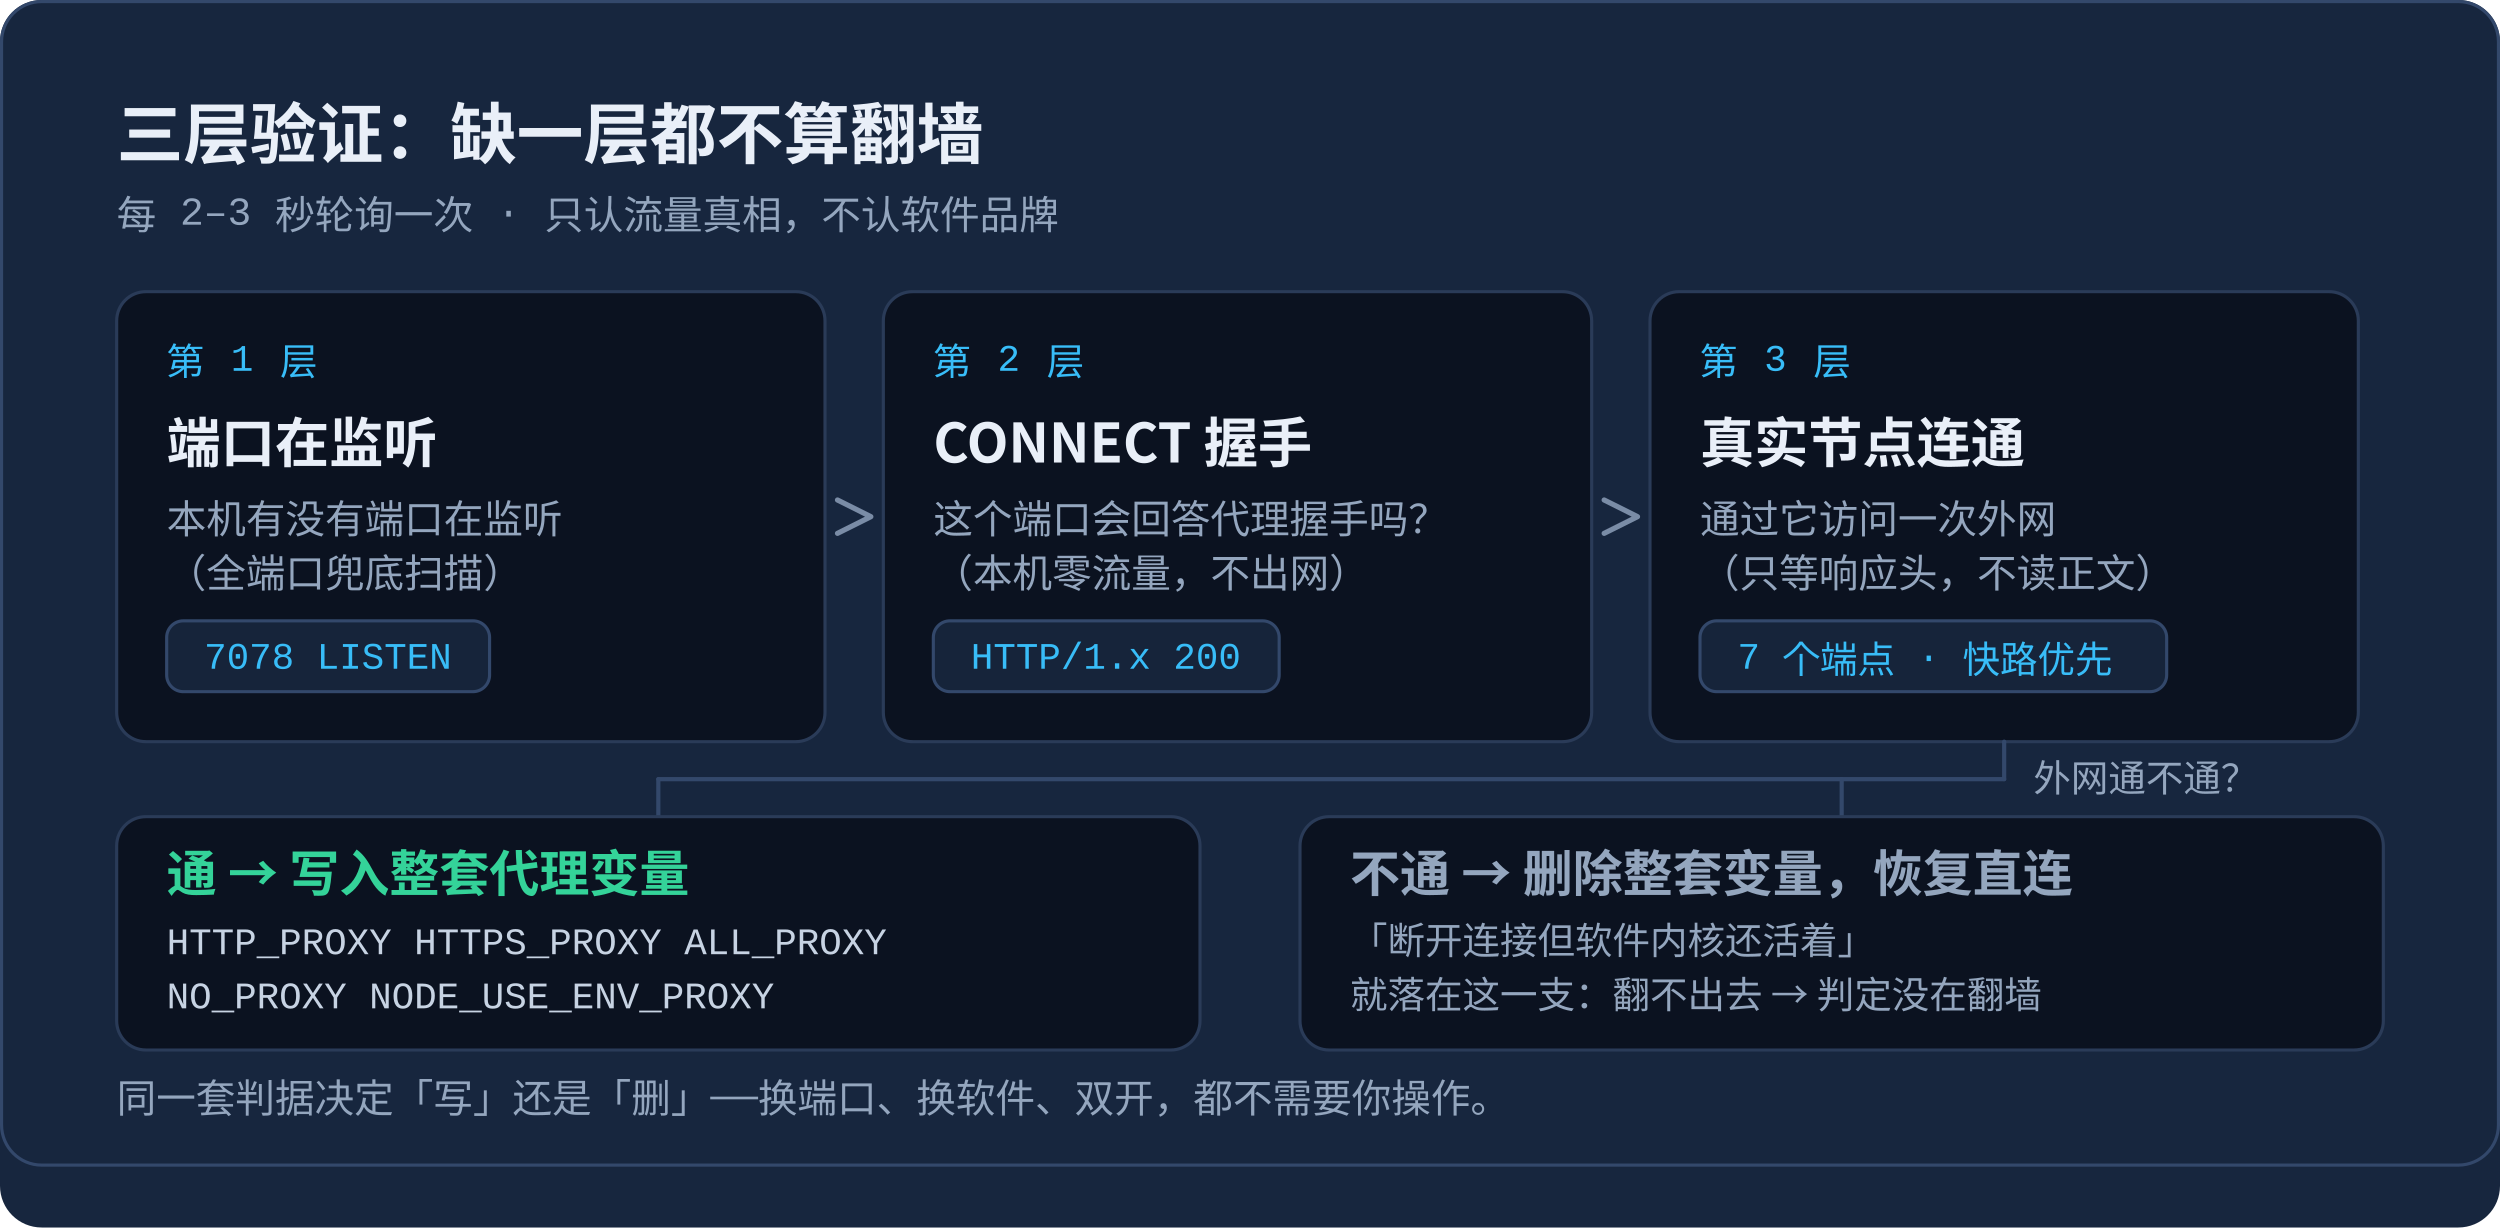
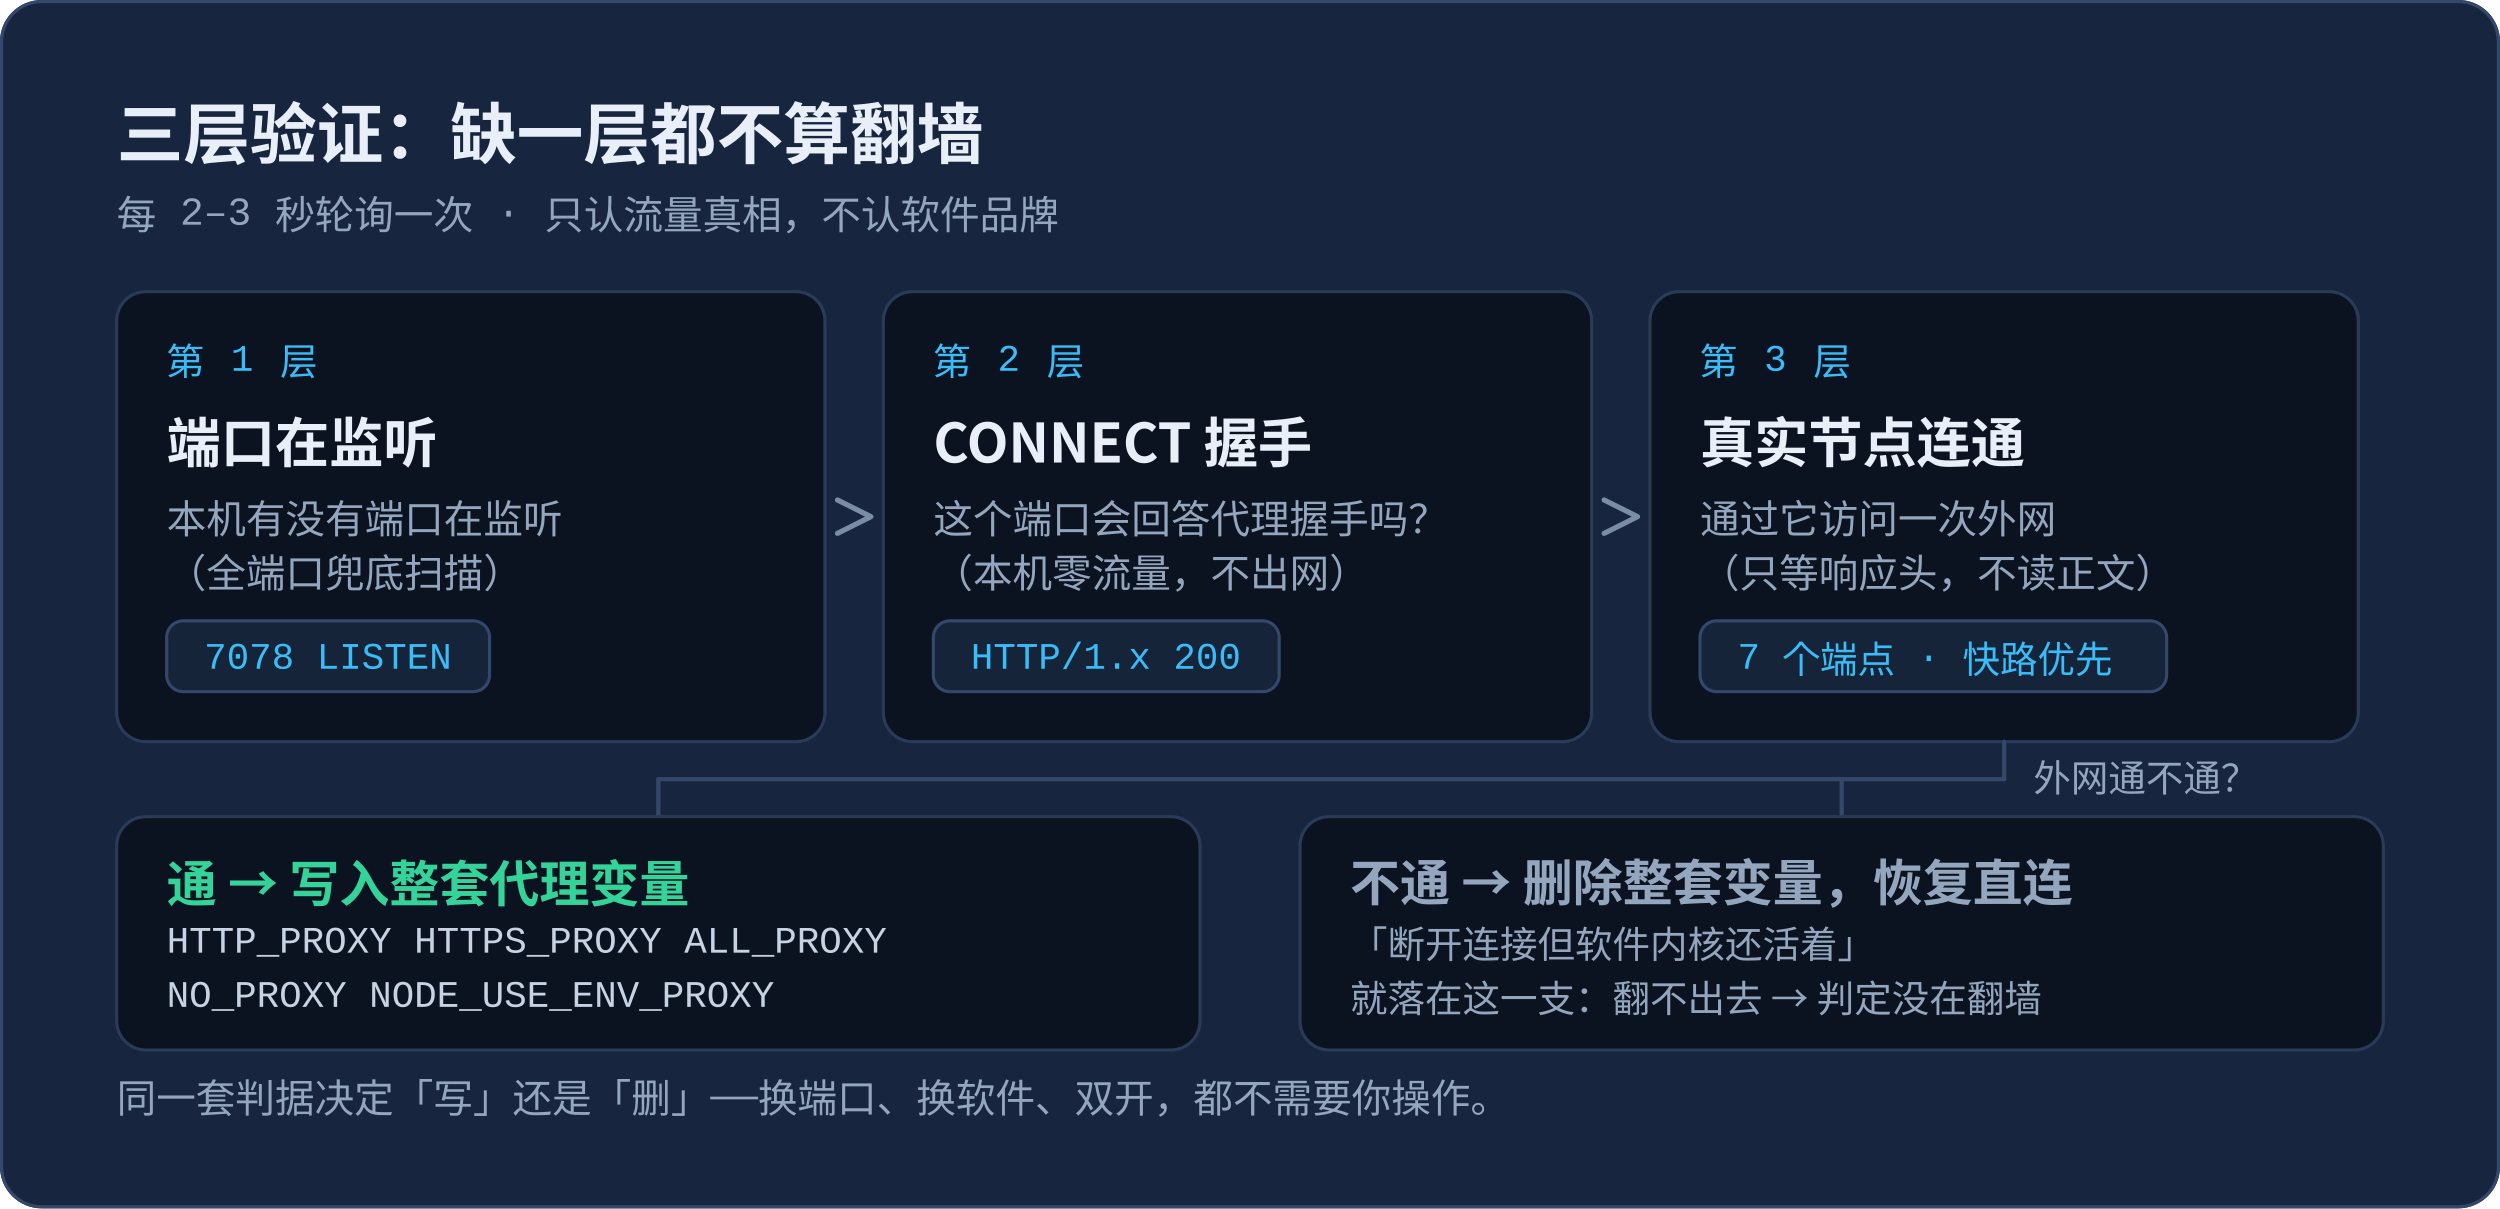
- <svg xmlns="http://www.w3.org/2000/svg" width="1200" height="589.2" viewBox="0 0 1200 589.2" role="img" aria-labelledby="mechTitle mechDesc">
-   <rect width="1200" height="589.2" rx="20" fill="#17263E" />
-   <rect x="0.75" y="0.75" width="1198.5" height="558.5" rx="19.25" fill="none" stroke="#33486B" stroke-width="1.5" />
-   <g id="heading" font-family="-apple-system, BlinkMacSystemFont, 'Segoe UI', 'PingFang SC', 'Microsoft YaHei', 'Noto Sans CJK SC', sans-serif">
+ <svg xmlns="http://www.w3.org/2000/svg" width="1200" height="580" viewBox="0 0 1200 580" role="img" aria-labelledby="mechTitle mechDesc" font-family="-apple-system, BlinkMacSystemFont, 'Segoe UI', 'PingFang SC', 'Microsoft YaHei', 'Noto Sans CJK SC', sans-serif">
+   <rect width="1200" height="580" rx="20" fill="#17263E" />
+   <rect x="0.75" y="0.75" width="1198.5" height="578.5" rx="19.25" fill="none" stroke="#33486B" stroke-width="1.5" />
+   <g id="heading">
    <text x="56" y="76" font-size="32" font-weight="700" fill="#E9EFF8">三层验证：缺一层都不算翻墙</text>
    <text x="56" y="110" font-family="ui-monospace, SFMono-Regular, Menlo, Consolas, 'Liberation Mono', monospace" font-size="19" fill="#94A6BE">每 2–3 秒轮询一次 · 只认流量真相，不认软件品牌</text>
  </g>
-   <g id="gates" font-family="-apple-system, BlinkMacSystemFont, 'Segoe UI', 'PingFang SC', 'Microsoft YaHei', 'Noto Sans CJK SC', sans-serif">
+   <g id="gates">
    <g id="gate-1">
      <rect x="56" y="140" width="340" height="216" rx="14" fill="#0B1220" stroke="#2A3B58" stroke-width="1.5" />
      <text x="80" y="180" font-family="ui-monospace, SFMono-Regular, Menlo, Consolas, 'Liberation Mono', monospace" font-size="18" fill="#38BDF8" letter-spacing="1">第 1 层</text>
      <text x="80" y="222" font-size="26" font-weight="700" fill="#E9EFF8">端口在监听</text>
      <text x="80" y="256" font-size="19" fill="#94A6BE">本机有没有端口在监听</text>
      <text x="80" y="282" font-size="19" fill="#94A6BE">（全端口兜底扫描）</text>
      <rect x="80" y="298" width="155" height="34" rx="8" fill="#16243A" stroke="#33486B" stroke-width="1.5" />
      <text x="98" y="321" font-family="ui-monospace, SFMono-Regular, Menlo, Consolas, 'Liberation Mono', monospace" font-size="18" fill="#38BDF8">7078 LISTEN</text>
    </g>
    <g id="gate-2">
      <rect x="424" y="140" width="340" height="216" rx="14" fill="#0B1220" stroke="#2A3B58" stroke-width="1.5" />
      <text x="448" y="180" font-family="ui-monospace, SFMono-Regular, Menlo, Consolas, 'Liberation Mono', monospace" font-size="18" fill="#38BDF8" letter-spacing="1">第 2 层</text>
      <text x="448" y="222" font-size="26" font-weight="700" fill="#E9EFF8">CONNECT 握手</text>
      <text x="448" y="256" font-size="19" fill="#94A6BE">这个端口会回答代理握手吗？</text>
      <text x="448" y="282" font-size="19" fill="#94A6BE">（本机零流量，不出网）</text>
      <rect x="448" y="298" width="166" height="34" rx="8" fill="#16243A" stroke="#33486B" stroke-width="1.5" />
      <text x="466" y="321" font-family="ui-monospace, SFMono-Regular, Menlo, Consolas, 'Liberation Mono', monospace" font-size="18" fill="#38BDF8">HTTP/1.x 200</text>
    </g>
    <g id="gate-3">
      <rect x="792" y="140" width="340" height="216" rx="14" fill="#0B1220" stroke="#2A3B58" stroke-width="1.5" />
      <text x="816" y="180" font-family="ui-monospace, SFMono-Regular, Menlo, Consolas, 'Liberation Mono', monospace" font-size="18" fill="#38BDF8" letter-spacing="1">第 3 层</text>
      <text x="816" y="222" font-size="26" font-weight="700" fill="#E9EFF8">真实节点连通</text>
      <text x="816" y="256" font-size="19" fill="#94A6BE">通过它访问一次外网</text>
      <text x="816" y="282" font-size="19" fill="#94A6BE">（只等响应头，不读正文）</text>
      <rect x="816" y="298" width="224" height="34" rx="8" fill="#16243A" stroke="#33486B" stroke-width="1.5" />
      <text x="834" y="321" font-family="ui-monospace, SFMono-Regular, Menlo, Consolas, 'Liberation Mono', monospace" font-size="18" fill="#38BDF8">7 个端点 · 快路优先</text>
    </g>
  </g>
  <g id="flow-arrows" fill="none" stroke="#7A8CA6" stroke-width="2.5" stroke-linecap="round" stroke-linejoin="round">
    <path d="M402 240 L418 248 L402 256" />
    <path d="M770 240 L786 248 L770 256" />
  </g>
  <g id="branch" fill="none" stroke="#33486B" stroke-width="2" stroke-linecap="round">
    <path d="M962 356 L962 374" />
    <path d="M316 374 L962 374" />
    <path d="M316 374 L316 392" />
    <path d="M884 374 L884 392" />
  </g>
-   <text x="976" y="380" font-family="-apple-system, BlinkMacSystemFont, 'Segoe UI', 'PingFang SC', 'Microsoft YaHei', 'Noto Sans CJK SC', sans-serif" font-size="18" fill="#94A6BE">外网通不通？</text>
-   <g id="outcome" font-family="-apple-system, BlinkMacSystemFont, 'Segoe UI', 'PingFang SC', 'Microsoft YaHei', 'Noto Sans CJK SC', sans-serif">
+   <text x="976" y="380" font-size="18" fill="#94A6BE">外网通不通？</text>
+   <g id="outcome">
    <g id="outcome-on">
      <rect x="56" y="392" width="520" height="112" rx="14" fill="#0B1220" stroke="#2A3B58" stroke-width="1.5" />
-       <text x="80" y="428" font-size="24" font-weight="700" fill="#34D399">通 → 写入整套代理变量</text>
-       <text x="80" y="458" font-family="ui-monospace, SFMono-Regular, Menlo, Consolas, 'Liberation Mono', monospace" font-size="18" fill="#C7D3E3">HTTP_PROXY  HTTPS_PROXY  ALL_PROXY</text>
-       <text x="80" y="484" font-family="ui-monospace, SFMono-Regular, Menlo, Consolas, 'Liberation Mono', monospace" font-size="18" fill="#C7D3E3">NO_PROXY  NODE_USE_ENV_PROXY</text>
+       <text x="80" y="422.5" dominant-baseline="central" font-size="24" font-weight="700" fill="#34D399">通 → 写入整套代理变量</text>
+       <text x="80" y="452.5" dominant-baseline="central" font-family="ui-monospace, SFMono-Regular, Menlo, Consolas, 'Liberation Mono', monospace" font-size="18" fill="#C7D3E3">HTTP_PROXY  HTTPS_PROXY  ALL_PROXY</text>
+       <text x="80" y="478.5" dominant-baseline="central" font-family="ui-monospace, SFMono-Regular, Menlo, Consolas, 'Liberation Mono', monospace" font-size="18" fill="#C7D3E3">NO_PROXY  NODE_USE_ENV_PROXY</text>
    </g>
    <g id="outcome-off">
      <rect x="624" y="392" width="520" height="112" rx="14" fill="#0B1220" stroke="#2A3B58" stroke-width="1.5" />
-       <text x="648" y="428" font-size="24" font-weight="700" fill="#94A6BE">不通 → 删除整套变量，恢复直连</text>
-       <text x="648" y="458" font-size="18" fill="#94A6BE">「断开连接但软件内核还活着」</text>
-       <text x="648" y="484" font-size="18" fill="#94A6BE">就落在这一支：翻不出去 → 判定没在翻墙</text>
+       <text x="648" y="422" dominant-baseline="central" font-size="24" font-weight="700" fill="#94A6BE">不通 → 删除整套变量，恢复直连</text>
+       <text x="648" y="452" dominant-baseline="central" font-size="18" fill="#94A6BE">「断开连接但软件内核还活着」</text>
+       <text x="648" y="478" dominant-baseline="central" font-size="18" fill="#94A6BE">就落在这一支：翻不出去 → 判定没在翻墙</text>
    </g>
  </g>
  <text x="56" y="534" font-family="ui-monospace, SFMono-Regular, Menlo, Consolas, 'Liberation Mono', monospace" font-size="19" fill="#94A6BE">同一套判据决定「写」还是「删」——换端口、换软件、双开，都不需要你操作。</text>
</svg>
